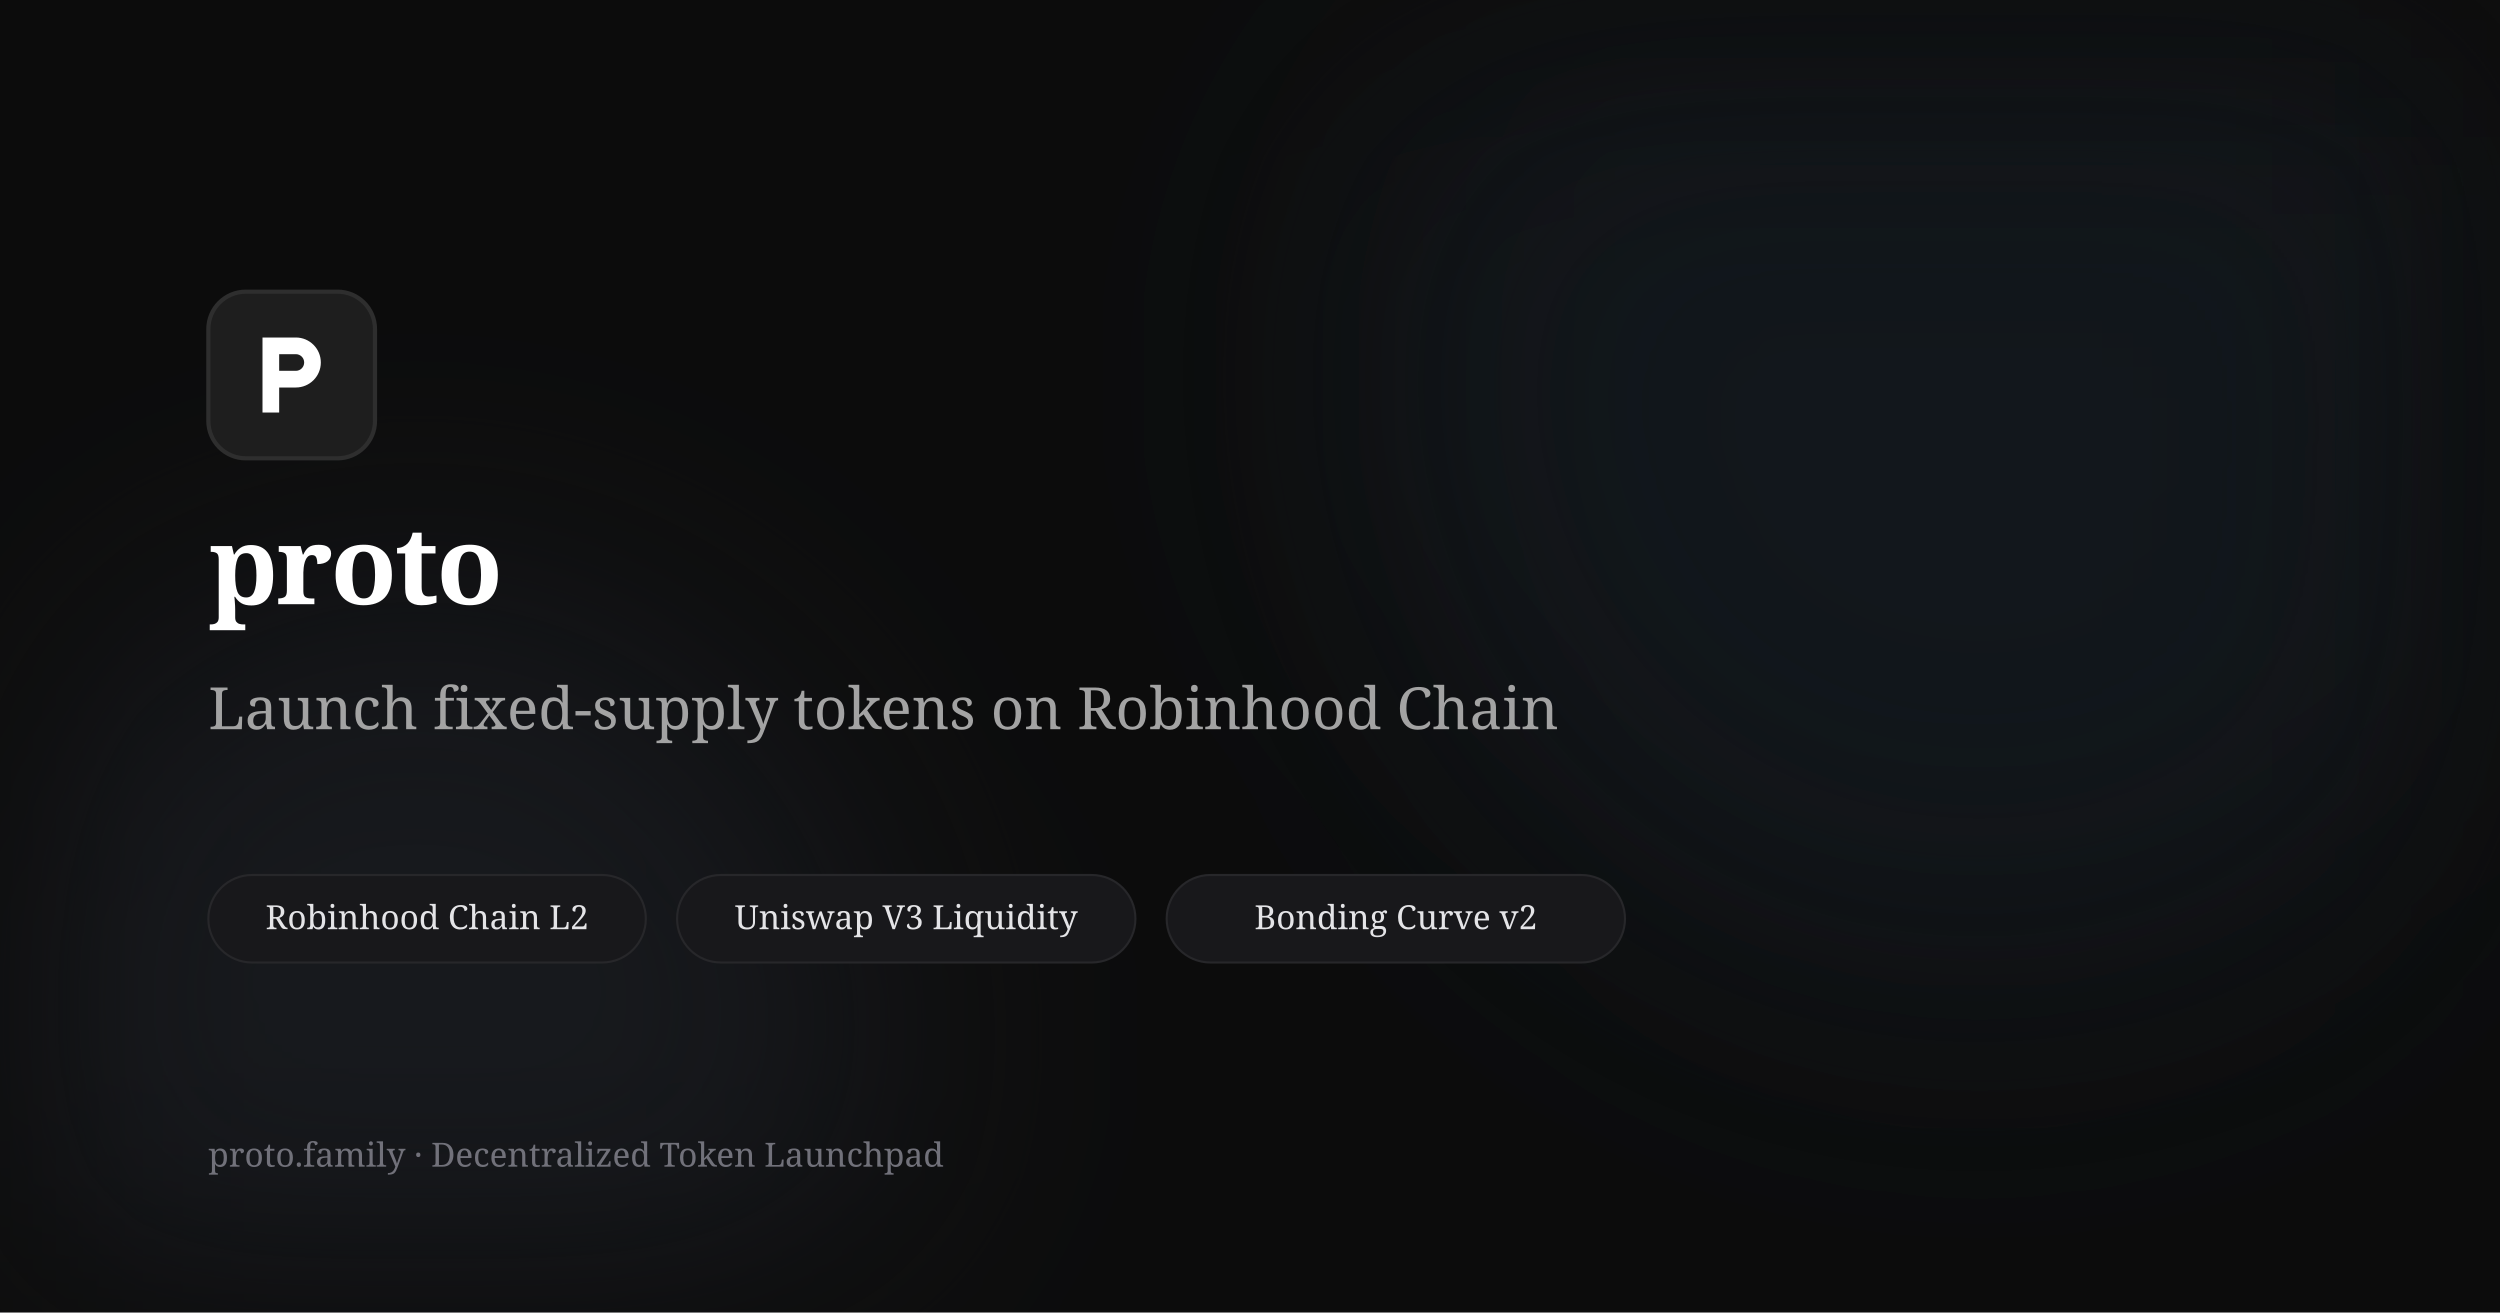
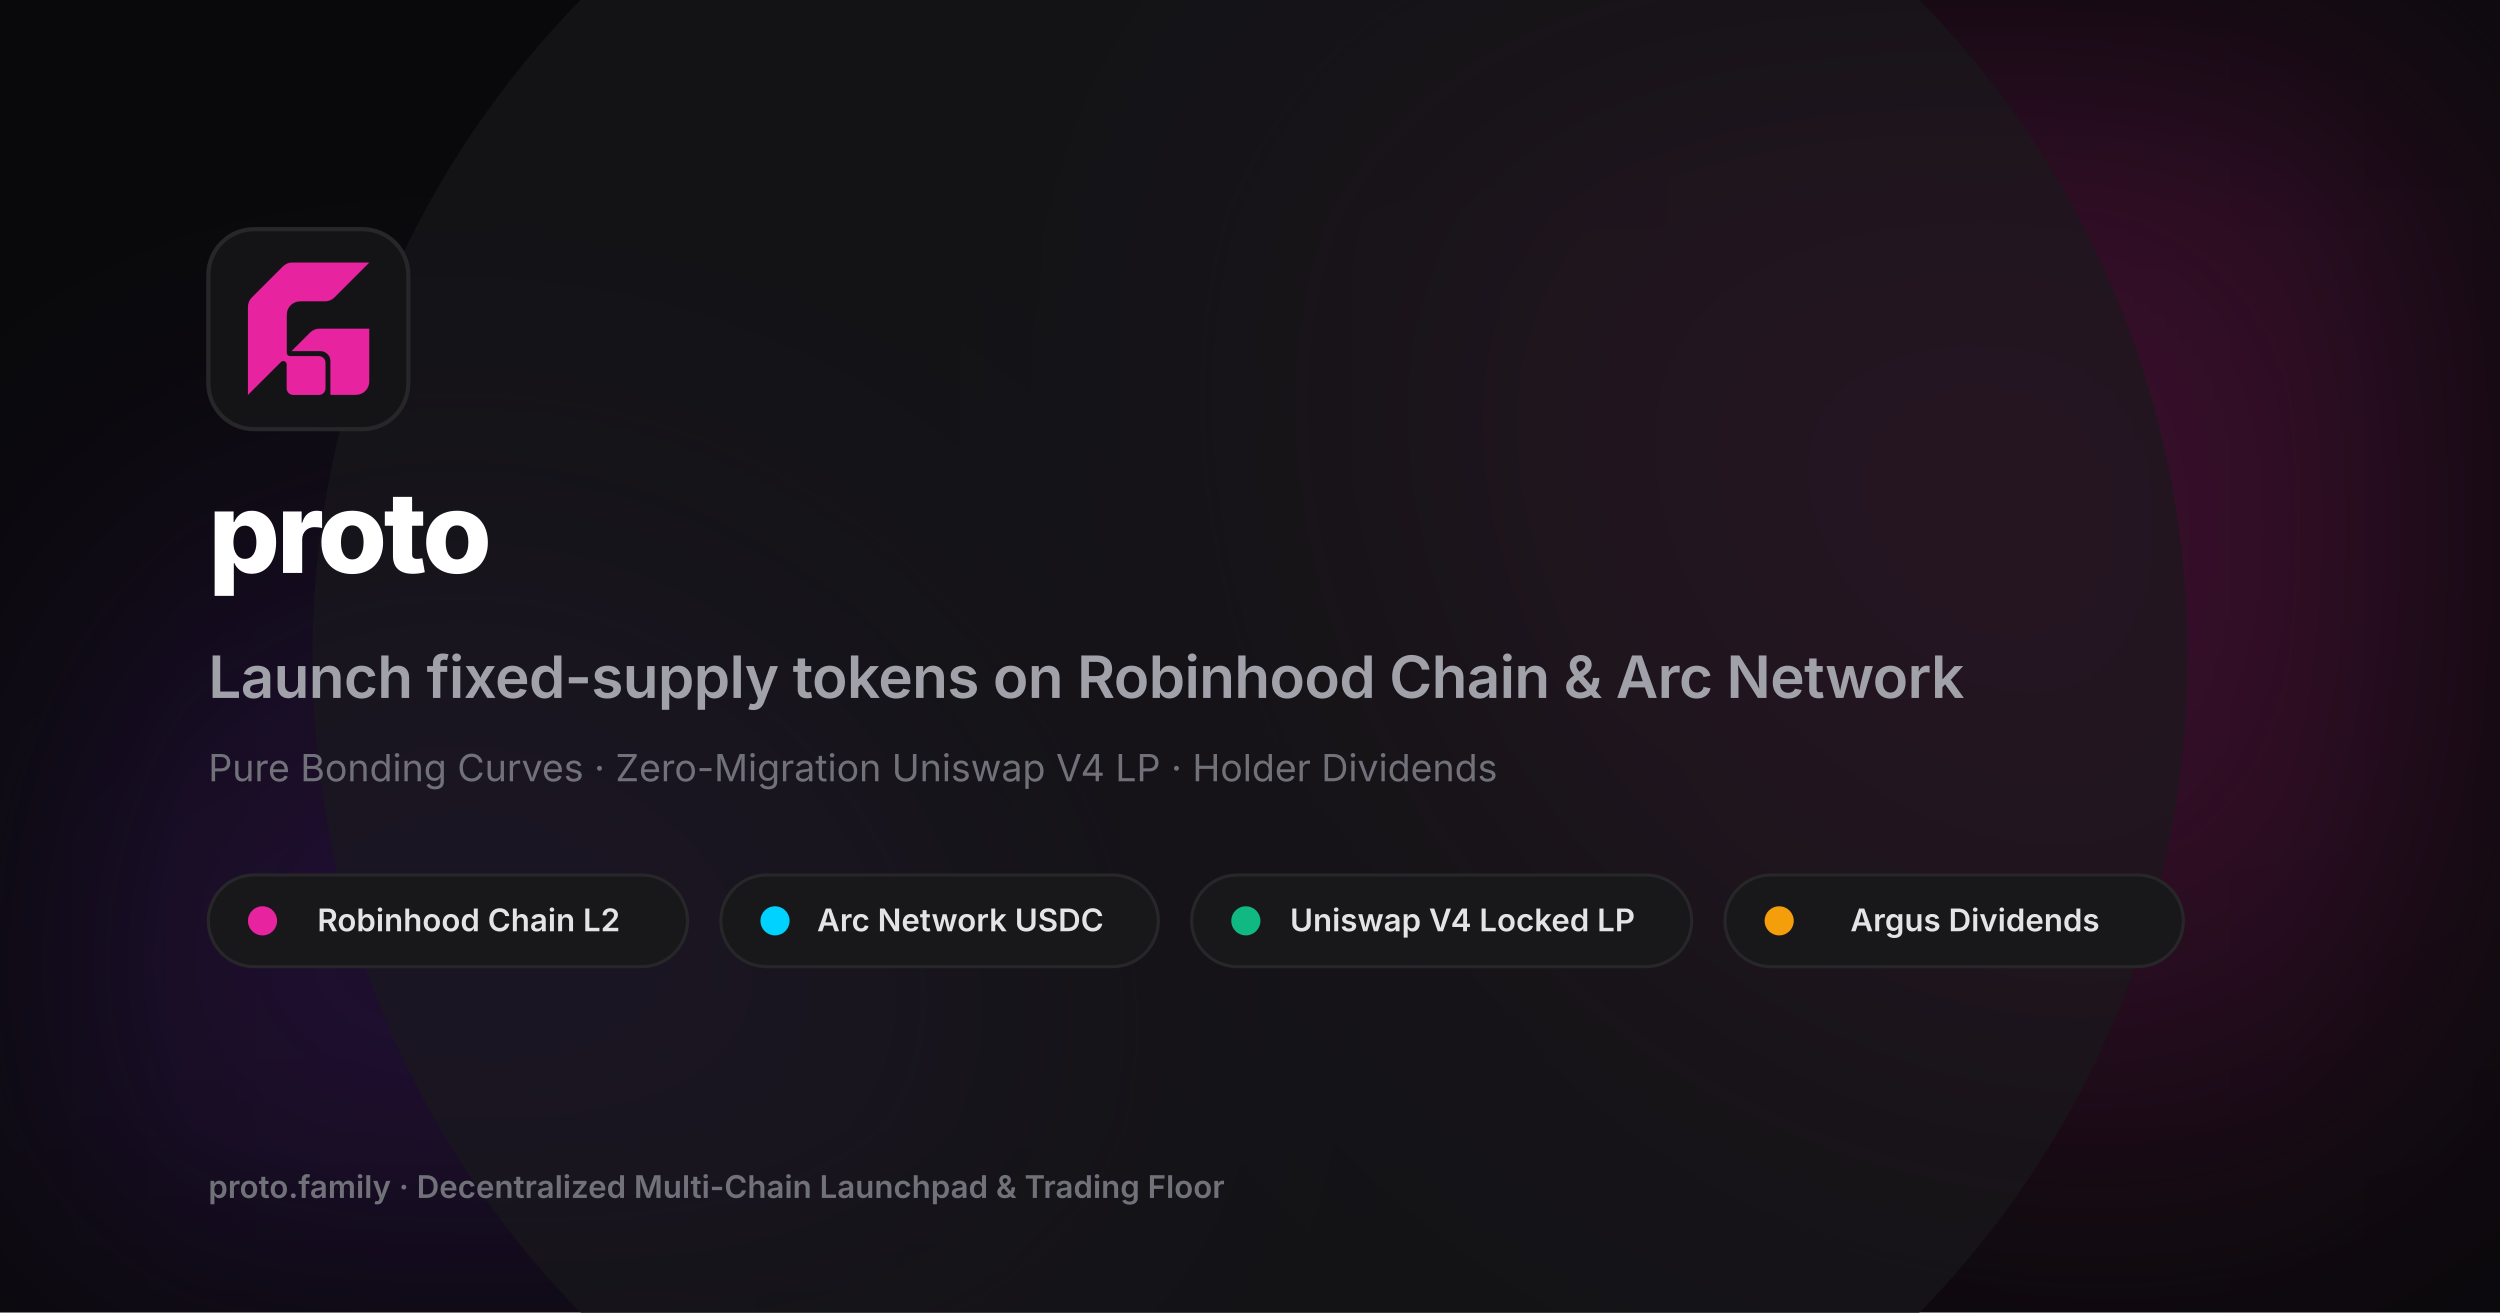
<svg xmlns="http://www.w3.org/2000/svg" viewBox="0 0 1200 630" width="1200" height="630">
-   <rect width="1200" height="630" fill="#0c0c0c" />
-   <circle cx="950" cy="180" r="300" fill="#1f2937" opacity="0.35" filter="blur(80px)" />
-   <circle cx="200" cy="500" r="220" fill="#374151" opacity="0.25" filter="blur(70px)" />
-   <g transform="translate(100, 140)">
-     <rect width="80" height="80" rx="18" fill="#1e1e1e" stroke="#2e2e2e" stroke-width="2" />
-     <path d="M26 22H42C48.627 22 54 27.373 54 34C54 40.627 48.627 46 42 46H34V58H26V22ZM34 30V38H42C44.209 38 46 36.209 46 34C46 31.791 44.209 30 42 30H34Z" fill="#ffffff" />
-     <text x="0" y="150" font-family="Charter, Georgia, serif" font-size="52" font-weight="bold" fill="#ffffff" letter-spacing="-0.02em">proto</text>
-     <text x="0" y="210" font-family="Charter, Georgia, serif" font-size="28" fill="#a3a3a3">Launch fixed-supply tokens on Robinhood Chain</text>
-     <g transform="translate(0, 280)">
-       <rect width="210" height="42" rx="21" fill="#18181b" stroke="#27272a" stroke-width="1" />
-       <text x="105" y="26" font-family="Charter, Georgia, serif" font-size="16" fill="#e4e4e7" text-anchor="middle">Robinhood Chain L2</text>
-       <rect x="225" width="220" height="42" rx="21" fill="#18181b" stroke="#27272a" stroke-width="1" />
-       <text x="335" y="26" font-family="Charter, Georgia, serif" font-size="16" fill="#e4e4e7" text-anchor="middle">Uniswap V3 Liquidity</text>
-       <rect x="460" width="220" height="42" rx="21" fill="#18181b" stroke="#27272a" stroke-width="1" />
-       <text x="570" y="26" font-family="Charter, Georgia, serif" font-size="16" fill="#e4e4e7" text-anchor="middle">Bonding Curve v2</text>
+   <rect width="1200" height="630" fill="#09090b" />
+   <circle cx="1020" cy="180" r="340" fill="#E7239F" opacity="0.22" filter="blur(110px)" />
+   <circle cx="220" cy="520" r="260" fill="#7928CA" opacity="0.20" filter="blur(95px)" />
+   <circle cx="600" cy="315" r="450" fill="#18181b" opacity="0.65" />
+   <g transform="translate(100, 110)">
+     <rect width="96" height="96" rx="22" fill="#141416" stroke="#27272a" stroke-width="2" />
+     <g transform="translate(19, 16) scale(0.038)">
+       <path d="M1532.8 835.77V1503.68C1532.8 1596.45 1457.59 1671.66 1364.82 1671.66H1041.89V1245.83C1041.89 1176.25 985.49 1119.85 915.91 1119.85H550.13L785.01 884.97C816.51 853.47 859.24 835.77 903.79 835.77H1532.8Z" fill="#E7239F" />
+       <path d="M658.89 490.91H974.01C1018.56 490.91 1061.29 473.21 1092.79 441.71L1534.48 0H560.49C515.94 0 473.21 17.7 441.71 49.2L49.2 441.71C17.7 473.21 0 515.93 0 560.48C0 814.15 0 1674.6 0 1673.34L417.59 1257.08C444.06 1230.69 489.23 1249.44 489.23 1286.82V1589.23C489.23 1635.62 526.83 1673.22 573.22 1673.22H896.15C942.54 1673.22 980.14 1635.62 980.14 1589.23V1266.3C980.14 1219.91 942.54 1182.31 896.15 1182.31H532.9C509.71 1182.31 490.91 1163.51 490.91 1140.32V658.89C490.91 566.12 566.12 490.91 658.89 490.91Z" fill="#E7239F" />
+     </g>
+     <text x="0" y="165" font-family="Poppins, -apple-system, system-ui, sans-serif" font-size="54" font-weight="800" fill="#ffffff" letter-spacing="-0.03em">proto</text>
+     <text x="0" y="225" font-family="Poppins, -apple-system, system-ui, sans-serif" font-size="28" font-weight="600" fill="#a1a1aa" letter-spacing="-0.01em">Launch fixed-supply tokens on Robinhood Chain &amp; Arc Network</text>
+     <text x="0" y="265" font-family="Poppins, -apple-system, system-ui, sans-serif" font-size="18" fill="#71717a">Pure Bonding Curves · Zero-Migration Uniswap V4 LP · Holder Dividends</text>
+     <g transform="translate(0, 310)">
+       <rect width="230" height="44" rx="22" fill="#18181b" stroke="#27272a" stroke-width="1.5" />
+       <circle cx="26" cy="22" r="7" fill="#E7239F" />
+       <text x="125" y="27" font-family="Poppins, -apple-system, system-ui, sans-serif" font-size="15" font-weight="600" fill="#e4e4e7" text-anchor="middle">Robinhood Chain L2</text>
+       <rect x="246" width="210" height="44" rx="22" fill="#18181b" stroke="#27272a" stroke-width="1.5" />
+       <circle cx="272" cy="22" r="7" fill="#00D2FF" />
+       <text x="361" y="27" font-family="Poppins, -apple-system, system-ui, sans-serif" font-size="15" font-weight="600" fill="#e4e4e7" text-anchor="middle">Arc Network USDC</text>
+       <rect x="472" width="240" height="44" rx="22" fill="#18181b" stroke="#27272a" stroke-width="1.5" />
+       <circle cx="498" cy="22" r="7" fill="#10B981" />
+       <text x="602" y="27" font-family="Poppins, -apple-system, system-ui, sans-serif" font-size="15" font-weight="600" fill="#e4e4e7" text-anchor="middle">Uniswap V4 Locked LP</text>
+       <rect x="728" width="220" height="44" rx="22" fill="#18181b" stroke="#27272a" stroke-width="1.5" />
+       <circle cx="754" cy="22" r="7" fill="#F59E0B" />
+       <text x="848" y="27" font-family="Poppins, -apple-system, system-ui, sans-serif" font-size="15" font-weight="600" fill="#e4e4e7" text-anchor="middle">Argus Dividends</text>
    </g>
  </g>
-   <text x="100" y="560" font-family="Charter, Georgia, serif" font-size="16" fill="#71717a">proto.family · Decentralized Token Launchpad</text>
+   <text x="100" y="575" font-family="Poppins, -apple-system, system-ui, sans-serif" font-size="15" font-weight="600" fill="#71717a">proto.family · Decentralized Multi-Chain Launchpad &amp; Trading Floor</text>
</svg>
